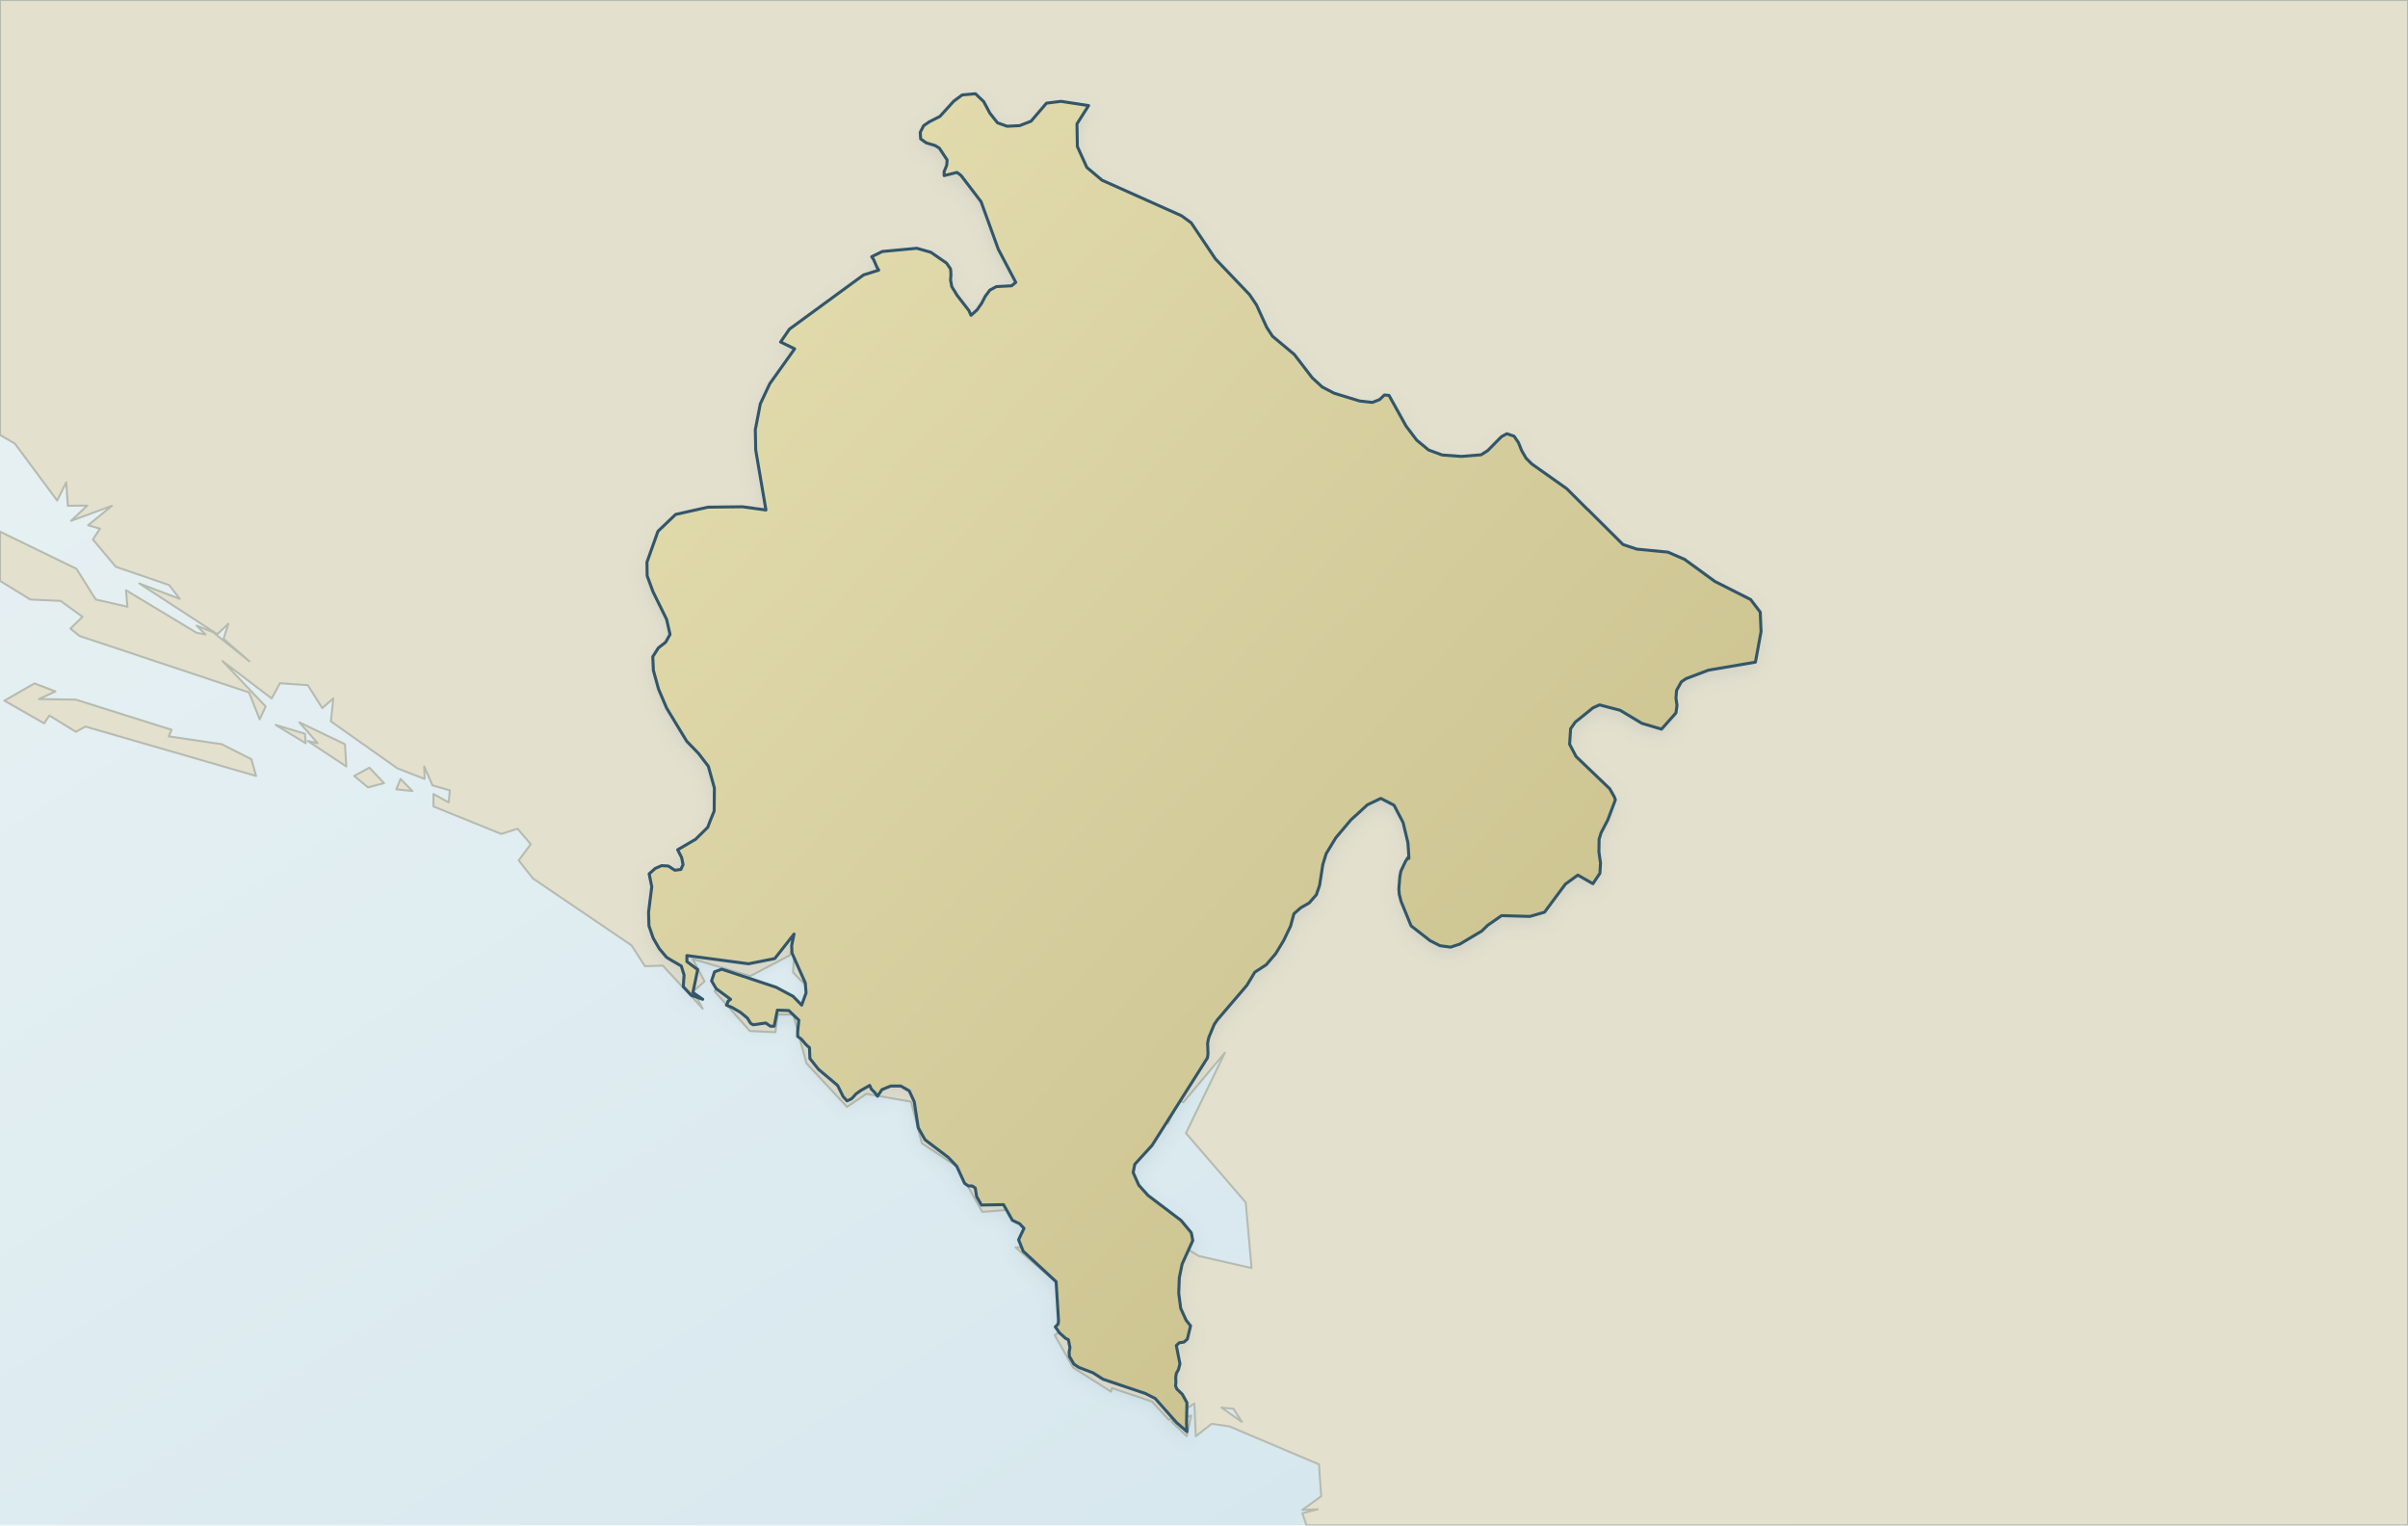
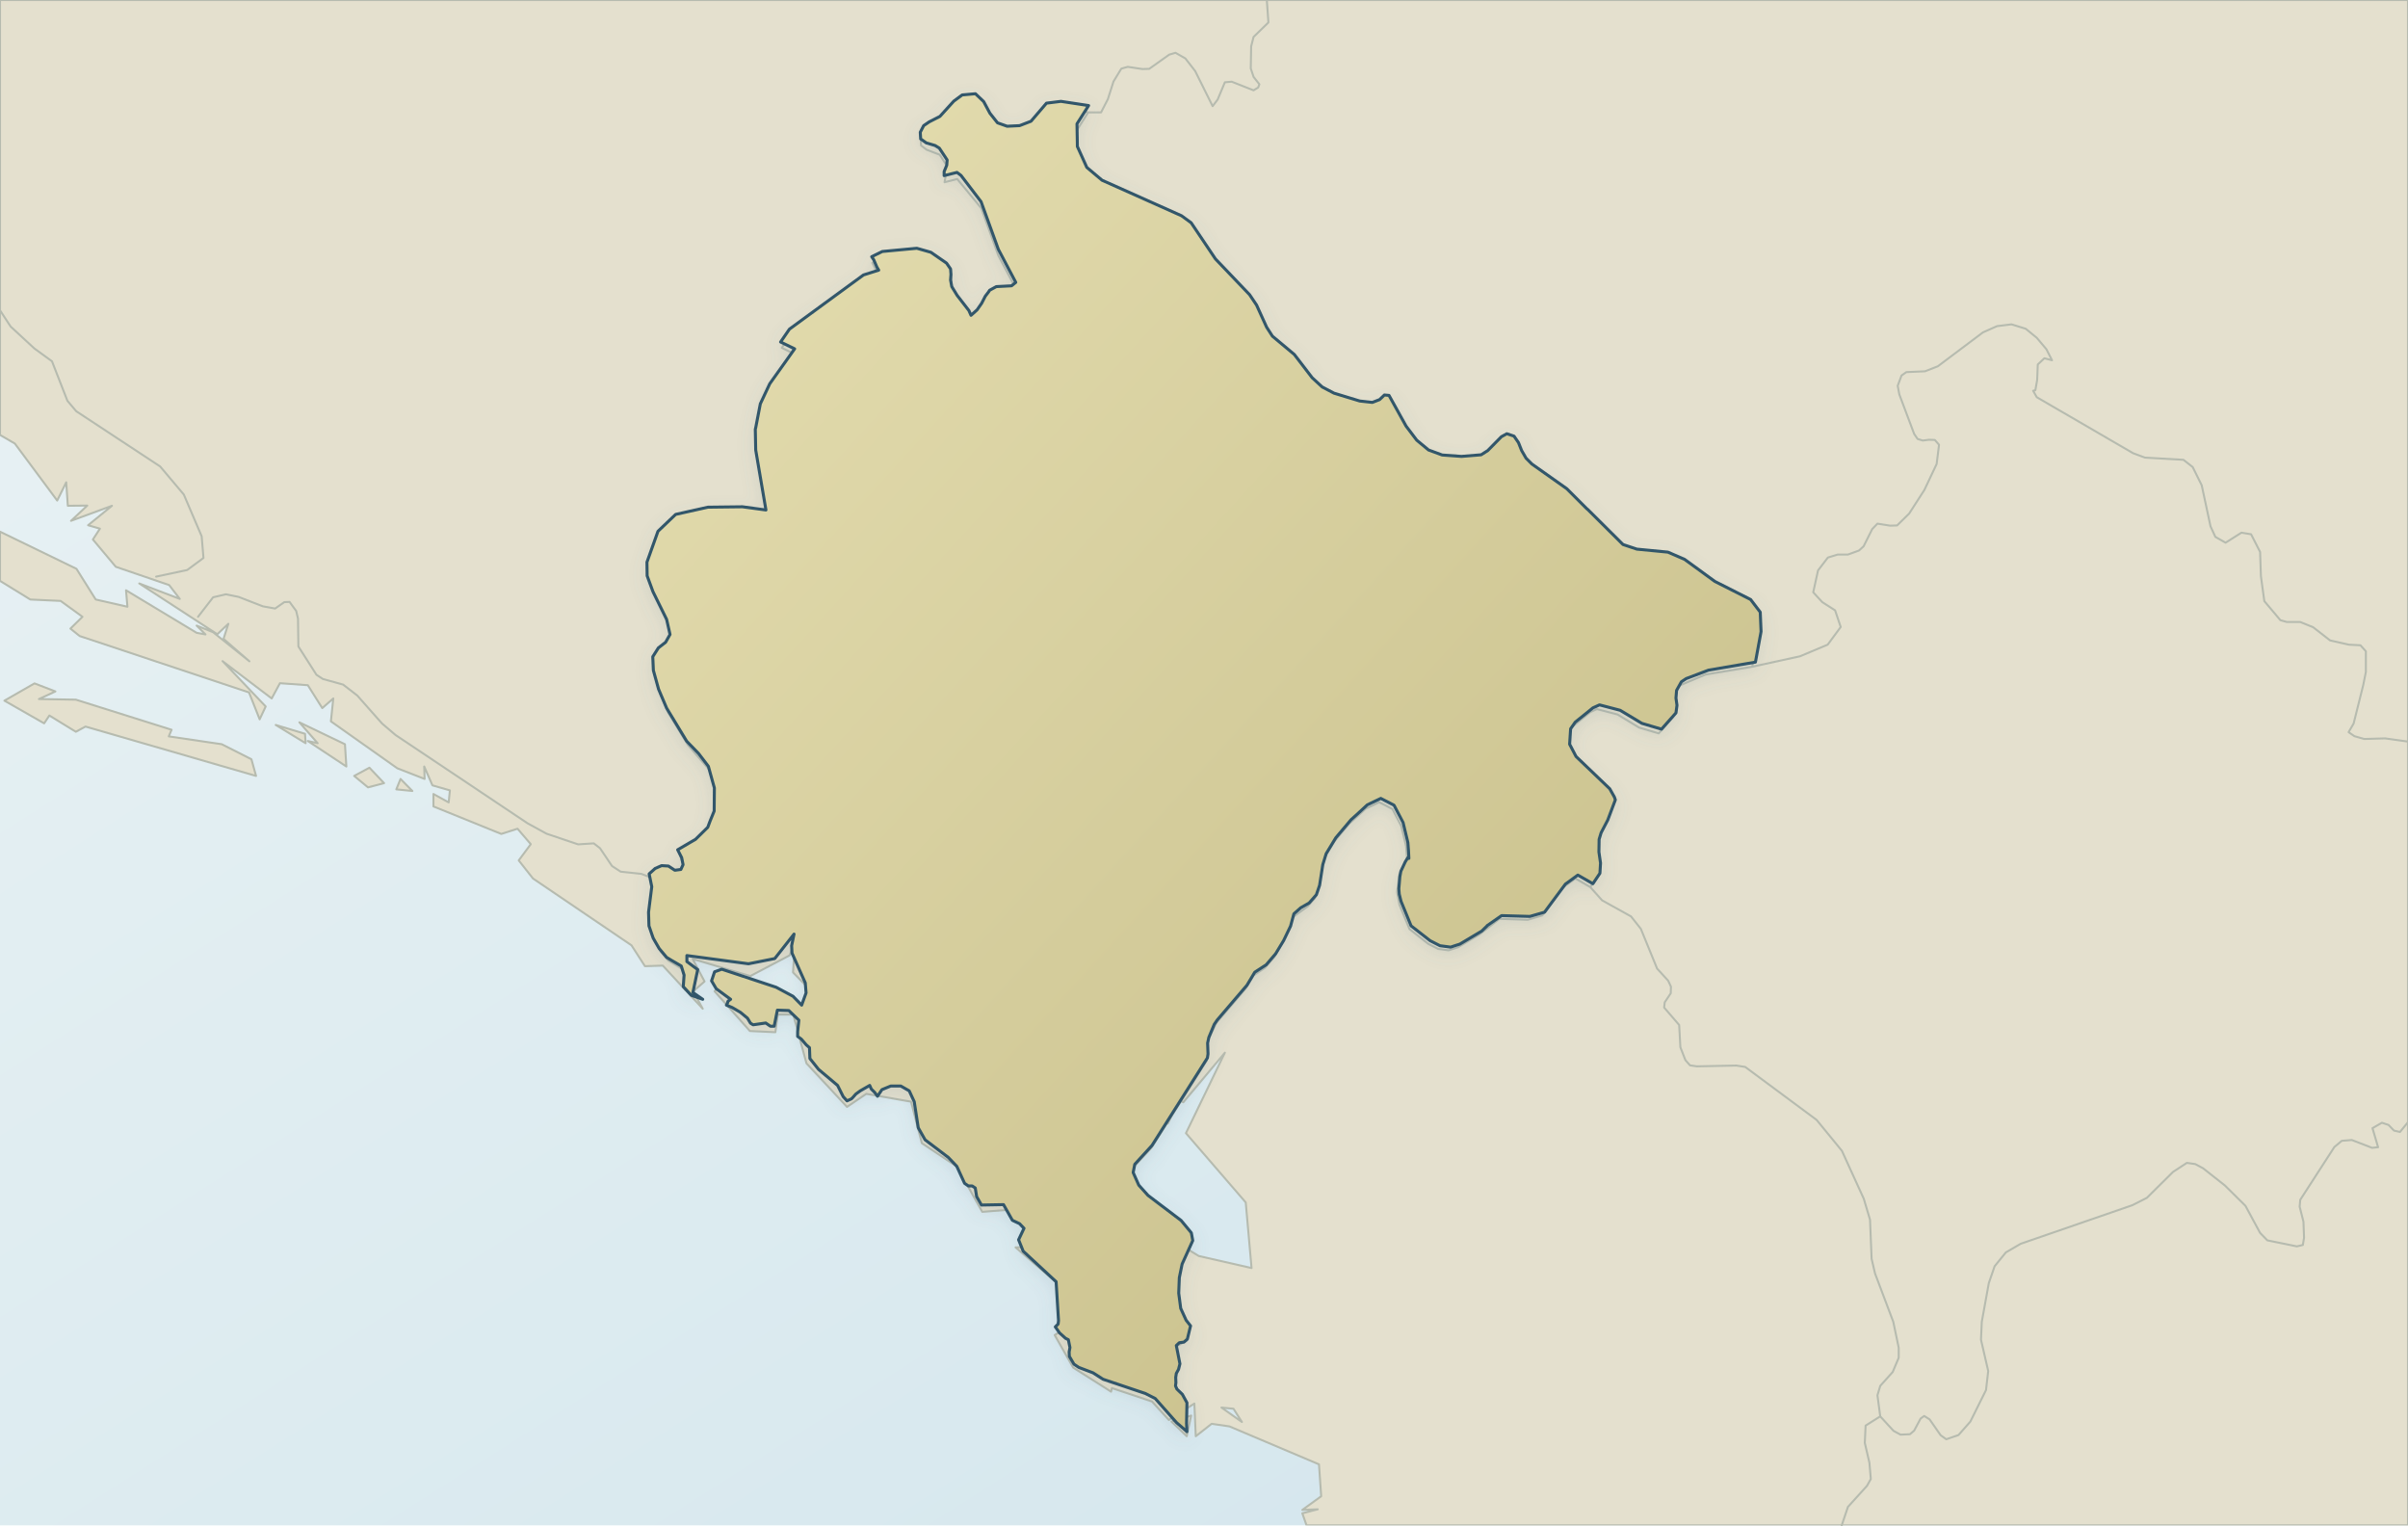
<svg xmlns="http://www.w3.org/2000/svg" viewBox="0 0 1200 760" role="img" aria-label="Map of Montenegro" data-map-style="journey-atlas-map-v3-clean-background" data-map-projection="local-equirectangular-fit-v1">
  <defs>
    <linearGradient id="sea" x1="0" y1="0" x2="1" y2="1">
      <stop offset="0" stop-color="#eaf2f4" />
      <stop offset=".55" stop-color="#dcebf0" />
      <stop offset="1" stop-color="#d0e3eb" />
    </linearGradient>
    <linearGradient id="land" x1=".12" y1=".08" x2=".88" y2=".92">
      <stop offset="0" stop-color="#e2dbad" />
      <stop offset=".52" stop-color="#d4cc9b" />
      <stop offset="1" stop-color="#c8bf8a" />
    </linearGradient>
    <filter id="shadow" x="-10%" y="-10%" width="120%" height="120%">
      <feGaussianBlur in="SourceAlpha" stdDeviation="4" result="b" />
      <feOffset in="b" dy="3" result="o" />
      <feColorMatrix in="o" type="matrix" values="0 0 0 0 .12 0 0 0 0 .22 0 0 0 0 .28 0 0 0 .14 0" />
      <feBlend in="SourceGraphic" mode="normal" />
    </filter>
    <clipPath id="map-context-target-negative" clipPathUnits="userSpaceOnUse">
      <path d="M 0,0 L 1200,0 L 1200,760 L 0,760 Z M 340.5,491.6 L 340.9,485.8 L 339.5,481.3 L 334.5,478.4 L 332.2,477 L 328.5,472.6 L 325.5,467.4 L 323.4,461.3 L 323.2,454.5 L 324.8,441.8 L 323.5,435.4 L 326.5,432.7 L 329.7,431.3 L 333.1,431.5 L 336.3,433.6 L 339.3,433.2 L 340.4,430.8 L 339.7,427.3 L 337.7,423.4 L 343.5,420 L 346.6,418.2 L 352.7,412.2 L 353.9,409 L 355.9,404.1 L 356,392.6 L 353,381.8 L 348.1,375.4 L 342.2,369.3 L 332.2,352.8 L 328.2,343.4 L 325.6,334 L 325.3,327.2 L 328.1,322.8 L 331.7,320 L 333.9,316.1 L 332.2,308.6 L 325.4,294.8 L 322.5,286.9 L 322.4,280.1 L 327.9,264.7 L 336.7,256.3 L 352.8,252.7 L 370,252.5 L 381.7,254.1 L 376.6,224.2 L 376.4,213.9 L 376.6,213.1 L 378.9,201.2 L 383.6,191.2 L 396,173.8 L 389,170.4 L 393.4,164 L 430.3,137 L 437.9,134.6 L 437,133.1 L 435.4,129.4 L 434.4,127.9 L 439.7,125.3 L 456.9,123.7 L 463.9,125.7 L 471.7,131.1 L 473.7,134 L 473.9,136.7 L 473.7,139.5 L 474.3,142.8 L 477,147.2 L 482.9,154.8 L 483,155.1 L 483.9,157.1 L 486.9,154.4 L 489.2,151.1 L 491,147.6 L 492.6,145.5 L 493.2,144.6 L 496.5,142.8 L 504.1,142.4 L 506.2,140.7 L 497.5,124.2 L 488.9,100.5 L 478.9,87.4 L 476.9,85.9 L 470.5,87.5 L 470.5,85.5 L 471.8,82.3 L 472,79.7 L 468.1,73.8 L 466,72.5 L 461.6,71.2 L 458.8,69.2 L 458.6,65.9 L 460.3,62.6 L 463.1,60.7 L 468.4,58 L 475.3,50.4 L 479.5,47.3 L 486.1,46.7 L 490.2,50.6 L 493.3,56.4 L 497.1,61.2 L 501.9,62.9 L 508.1,62.6 L 513.8,60.4 L 521.5,51.4 L 528.7,50.5 L 542.5,52.6 L 536.7,61.7 L 536.9,73 L 541.6,83.4 L 549.2,89.8 L 588.8,107.5 L 593.6,111 L 605.7,129 L 622.7,146.8 L 626.2,152 L 631.2,163 L 634.1,167.5 L 644.4,176.1 L 645,176.6 L 653.9,188.2 L 658.9,192.8 L 664.8,195.9 L 677.6,199.8 L 683.9,200.5 L 687.5,199.1 L 689.9,196.8 L 692.2,197 L 700.7,212.3 L 706,219.3 L 711.9,224.2 L 718.7,226.7 L 728.3,227.4 L 738.1,226.6 L 741.4,224.5 L 748.2,217.6 L 750.9,216.1 L 754.5,217.3 L 756.7,220.5 L 758.3,224.5 L 760.5,228.3 L 763.4,231.2 L 780.8,243.5 L 790.7,253.4 L 791.3,253.9 L 808.8,271.3 L 812.4,272.5 L 815.7,273.6 L 831.2,275.1 L 839.5,278.7 L 854.6,289.7 L 872.4,298.7 L 877.2,305 L 877.6,314.7 L 874.8,329.9 L 851.4,333.9 L 840.3,338.1 L 837.9,339.7 L 835.5,344 L 835.2,347.8 L 835.7,351.4 L 835.2,355.2 L 828,363.3 L 818.2,360.4 L 807.4,353.9 L 797.1,351.2 L 793.8,352.7 L 791.1,354.9 L 785,359.8 L 782.7,363.1 L 782.2,370.8 L 785.4,376.9 L 785.7,377.2 L 802.2,393 L 804.5,397.1 L 805,398.5 L 801.2,408.6 L 797.9,414.9 L 796.9,418.2 L 796.8,424.5 L 797.6,430 L 797.3,435.1 L 793.8,440.3 L 786.3,436 L 780.1,440.5 L 769.7,454.5 L 762.4,456.6 L 748.3,456.2 L 741.1,461.2 L 741.1,461.3 L 738.4,463.9 L 727.5,470.4 L 725.6,471 L 722.9,471.9 L 717.6,471.2 L 712.7,468.7 L 703.2,461.3 L 698.2,449.1 L 697.3,445.5 L 697.1,442.8 L 697.6,436.8 L 698.1,434.1 L 700.3,429.4 L 701.6,427.3 L 702.1,427.7 L 701.9,423.7 L 701.6,419.8 L 699.2,409.8 L 694.7,401.2 L 688.1,397.8 L 681.4,401 L 676.2,405.8 L 673.3,408.4 L 665.7,417.4 L 660.9,425.3 L 659.2,430.8 L 657.6,441.1 L 656,445.8 L 652.4,449.9 L 648.2,452.3 L 644.8,455.3 L 643.2,461.2 L 643.2,461.3 L 639.7,468.6 L 635.7,475.2 L 631,480.7 L 625.3,484.4 L 621.4,490.9 L 606.6,508.2 L 605.1,510.4 L 602.4,516.9 L 601.8,519.7 L 602,525.1 L 601.7,527.1 L 574.1,570.7 L 565.5,580.1 L 564.7,584.2 L 567.5,590.5 L 567.6,590.6 L 572.1,595.6 L 588.6,608.1 L 593,613.4 L 593.7,614.3 L 594.4,618.1 L 589.1,629.8 L 587.7,636.6 L 587.4,644.3 L 588.4,651.9 L 591.1,657.8 L 593.3,660.6 L 591.7,667.2 L 590,668.7 L 587.7,669 L 586.2,670.4 L 588,679.5 L 587.3,682.3 L 586.2,684.3 L 585.9,686.3 L 586,688.9 L 585.8,690.5 L 586.5,692.1 L 589.2,694.7 L 591.5,698.9 L 591.3,709.2 L 591.5,713.3 L 586.3,708.8 L 575.7,696.8 L 570.8,694.3 L 549.7,687.2 L 544.7,684 L 537.6,681.3 L 535.2,679.7 L 532.9,675.8 L 532.8,673.6 L 533.2,671.4 L 532.4,667.5 L 531,666.8 L 528,664.1 L 525.9,661.1 L 527.3,659.7 L 527.5,658 L 526.3,638.6 L 509.9,623.4 L 507.6,617.7 L 510.3,612 L 508.1,609.7 L 504.5,608 L 500.1,600.2 L 489.1,600.4 L 486.7,596.2 L 486,591.9 L 484.5,590.9 L 482.6,590.9 L 480.7,589.6 L 476.8,581.1 L 472.6,576.7 L 461,567.9 L 457.6,561.9 L 455.6,548.9 L 453.1,543.5 L 448.9,541.1 L 443.9,541.1 L 439.5,542.9 L 437.3,546.2 L 435.9,544.3 L 434.2,542.6 L 433.4,540.8 L 428.7,543.5 L 426.5,545.1 L 425,546.8 L 424.3,547.5 L 422.1,548.5 L 420.2,546.4 L 417.4,540.8 L 407.9,532.8 L 403.6,527.4 L 403.4,522 L 401.8,520.6 L 399.3,517.7 L 397.5,516.4 L 397.5,514 L 398.1,508.3 L 393.1,503.5 L 387.4,503.3 L 385.8,511.3 L 383.9,511.3 L 381.6,509.7 L 375.3,510.6 L 374,509.8 L 372.5,507.3 L 369,504.4 L 364.9,502 L 362,500.8 L 362.7,499.4 L 362.7,499 L 363,498.7 L 364.1,497.9 L 356.9,492.6 L 354.6,488.7 L 356.1,484.2 L 359.7,482.9 L 383.5,490.8 L 386.8,491.9 L 395.2,496.4 L 399.5,500.8 L 401.7,494.7 L 401.3,489.7 L 394.7,474.9 L 394.5,471.2 L 395.7,465.4 L 386.1,477.6 L 373,480.2 L 342.3,476.1 L 342.3,479.1 L 347.7,483.1 L 345.3,494.5 L 350.2,497.9 L 344.5,495.9 L 340.5,491.6 Z" fill-rule="evenodd" clip-rule="evenodd" />
    </clipPath>
  </defs>
  <rect width="1200" height="760" fill="url(#sea)" />
  <g id="geographic-context" clip-path="url(#map-context-target-negative)">
    <path d="M 591.4,715.6 L 583.8,708.3 L 593.6,705.3 L 591.4,715.6 Z M 197.5,393.3 L 199.6,388.1 L 205.5,394.1 L 197.5,393.3 Z M 176.5,386.6 L 184.1,382.5 L 191.4,390.2 L 183.4,392.3 L 176.5,386.6 Z M 657.3,729.6 L 612.7,710.7 L 603.8,709.4 L 595.9,715.6 L 595.2,699.3 L 582.5,707.5 L 574.1,698.3 L 554.1,691.6 L 553.7,693.4 L 534.8,681.4 L 525.6,665.2 L 529.6,662.6 L 527.0,639.5 L 506.1,621.5 L 511.5,621.4 L 511.7,614.0 L 502.2,602.8 L 489.5,603.8 L 476.8,581.2 L 459.4,569.6 L 454.0,548.9 L 431.7,545.0 L 422.1,551.5 L 401.9,529.8 L 395.3,505.5 L 387.6,505.5 L 386.4,514.3 L 373.7,513.7 L 356.1,493.9 L 363.2,486.6 L 402.0,502.3 L 403.5,493.0 L 395.2,484.5 L 396.1,470.1 L 409.7,473.2 L 419.2,490.8 L 417.8,464.1 L 399.8,466.7 L 395.8,454.6 L 385.8,463.9 L 396.6,468.2 L 393.5,476.0 L 373.9,486.3 L 345.2,477.8 L 351.1,489.0 L 345.5,493.9 L 350.2,502.6 L 330.3,481.1 L 321.4,481.4 L 314.7,471.0 L 265.6,437.7 L 258.5,428.7 L 264.5,420.6 L 257.9,412.9 L 249.8,415.5 L 216.0,401.8 L 216.0,395.6 L 223.6,399.8 L 224.2,393.8 L 215.5,391.3 L 211.4,381.9 L 211.6,388.1 L 198.0,382.8 L 164.9,359.4 L 166.1,348.0 L 160.6,352.8 L 153.4,341.4 L 139.5,340.4 L 135.4,348.0 L 110.9,329.4 L 132.4,352.0 L 129.4,358.4 L 124.1,345.0 L 39.7,316.9 L 35.1,313.2 L 41.1,307.3 L 30.2,299.4 L 15.1,298.7 L -0.0,289.4 L -0.0,264.9 L 38.1,283.4 L 47.7,298.7 L 63.5,302.3 L 62.8,294.1 L 98.0,315.3 L 102.4,316.1 L 98.0,311.7 L 106.2,315.0 L 124.3,329.5 L 111.4,318.3 L 113.8,310.8 L 108.3,316.0 L 69.4,290.7 L 89.6,298.4 L 84.3,291.5 L 57.7,282.4 L 46.3,268.8 L 49.8,263.4 L 43.9,261.7 L 55.8,252.0 L 35.4,259.5 L 43.5,251.9 L 33.8,252.0 L 33.0,240.3 L 28.5,249.4 L 7.4,221.0 L -0.0,216.7 L -0.0,0.0 L 1200.0,0.0 L 1200.0,760.0 L 651.1,760.0 L 649.0,754.0 L 656.7,752.0 L 649.0,752.3 L 658.4,745.5 L 657.3,729.6 Z M 614.7,701.9 L 608.7,701.3 L 618.9,708.5 L 614.7,701.9 Z M 511.7,534.5 L 510.3,534.5 L 508.4,538.7 L 517.5,549.3 L 517.1,565.2 L 541.0,569.9 L 545.4,588.4 L 557.4,601.5 L 597.4,625.8 L 623.7,631.8 L 620.8,599.1 L 591.0,564.6 L 610.4,524.5 L 589.7,549.2 L 579.0,544.5 L 579.0,553.4 L 585.6,552.3 L 582.0,559.8 L 548.7,551.1 L 538.7,555.5 L 534.8,549.3 L 522.1,548.9 L 511.7,534.5 Z M 453.1,358.1 L 445.1,358.8 L 442.5,353.8 L 438.2,361.3 L 453.1,358.1 Z M 453.6,336.8 L 448.3,341.5 L 455.1,346.8 L 458.7,339.0 L 453.6,336.8 Z M 158.3,370.3 L 149.2,359.9 L 171.9,370.8 L 172.6,381.9 L 153.4,369.2 L 158.3,370.3 Z M 137.4,361.2 L 152.0,365.6 L 152.3,370.3 L 137.4,361.2 Z M 37.8,348.6 L 85.5,363.6 L 84.1,366.9 L 110.5,370.8 L 125.3,378.3 L 127.6,386.6 L 42.6,362.0 L 37.8,364.6 L 24.6,356.5 L 22.0,360.4 L 2.2,349.1 L 17.2,340.5 L 27.6,344.5 L 19.4,348.3 L 37.8,348.6 Z" fill="#e4e0ce" fill-rule="evenodd" stroke="#b6bbaf" stroke-width="1" stroke-linejoin="round" />
  </g>
-   <path d="M 340.5,491.6 L 340.9,485.8 L 339.5,481.3 L 334.5,478.4 L 332.2,477.0 L 328.5,472.6 L 325.5,467.4 L 323.4,461.3 L 323.2,454.5 L 324.8,441.8 L 323.5,435.4 L 326.5,432.7 L 329.7,431.3 L 333.1,431.5 L 336.3,433.6 L 339.3,433.2 L 340.4,430.8 L 339.7,427.3 L 337.7,423.4 L 343.5,420.0 L 346.6,418.2 L 352.7,412.2 L 353.9,409.0 L 355.9,404.1 L 356.0,392.6 L 353.0,381.8 L 348.1,375.4 L 342.2,369.3 L 332.2,352.8 L 328.2,343.4 L 325.6,334.0 L 325.3,327.2 L 328.1,322.8 L 331.7,320.0 L 333.9,316.1 L 332.2,308.6 L 325.4,294.8 L 322.5,286.9 L 322.4,280.1 L 327.9,264.7 L 336.7,256.3 L 352.8,252.7 L 370.0,252.5 L 381.7,254.1 L 376.6,224.2 L 376.4,213.9 L 376.6,213.1 L 378.9,201.2 L 383.6,191.2 L 396.0,173.8 L 389.0,170.4 L 393.4,164.0 L 430.3,137.0 L 437.9,134.6 L 437.0,133.1 L 435.4,129.4 L 434.4,127.9 L 439.7,125.3 L 456.9,123.7 L 463.9,125.7 L 471.7,131.1 L 473.7,134.0 L 473.9,136.7 L 473.7,139.5 L 474.3,142.8 L 477.0,147.2 L 482.9,154.8 L 483.0,155.1 L 483.9,157.1 L 486.9,154.4 L 489.2,151.1 L 491.0,147.6 L 492.6,145.5 L 493.2,144.6 L 496.5,142.8 L 504.1,142.4 L 506.2,140.7 L 497.5,124.2 L 488.9,100.5 L 478.9,87.4 L 476.9,85.9 L 470.5,87.5 L 470.5,85.5 L 471.8,82.3 L 472.0,79.7 L 468.1,73.8 L 466.0,72.5 L 461.6,71.2 L 458.8,69.2 L 458.6,65.9 L 460.3,62.6 L 463.1,60.7 L 468.4,58.0 L 475.3,50.4 L 479.5,47.3 L 486.1,46.7 L 490.2,50.6 L 493.3,56.4 L 497.1,61.2 L 501.9,62.9 L 508.1,62.6 L 513.8,60.4 L 521.5,51.4 L 528.7,50.5 L 542.5,52.6 L 536.7,61.7 L 536.9,73.0 L 541.6,83.4 L 549.2,89.8 L 588.8,107.5 L 593.6,111.0 L 605.7,129.0 L 622.7,146.8 L 626.2,152.0 L 631.2,163.0 L 634.1,167.5 L 644.4,176.1 L 645.0,176.6 L 653.9,188.2 L 658.9,192.8 L 664.8,195.9 L 677.6,199.8 L 683.9,200.5 L 687.5,199.1 L 689.9,196.8 L 692.2,197.0 L 700.7,212.3 L 706.0,219.3 L 711.9,224.2 L 718.7,226.7 L 728.3,227.4 L 738.1,226.6 L 741.4,224.5 L 748.2,217.6 L 750.9,216.1 L 754.5,217.3 L 756.7,220.5 L 758.3,224.5 L 760.5,228.3 L 763.4,231.2 L 780.8,243.5 L 790.7,253.4 L 791.3,253.9 L 808.8,271.3 L 812.4,272.5 L 815.7,273.6 L 831.2,275.1 L 839.5,278.7 L 854.6,289.7 L 872.4,298.7 L 877.2,305.0 L 877.6,314.7 L 874.8,329.9 L 851.4,333.9 L 840.3,338.1 L 837.9,339.7 L 835.5,344.0 L 835.2,347.8 L 835.7,351.4 L 835.2,355.2 L 828.0,363.3 L 818.2,360.4 L 807.4,353.9 L 797.1,351.2 L 793.8,352.7 L 791.1,354.9 L 785.0,359.8 L 782.7,363.1 L 782.2,370.8 L 785.4,376.9 L 785.7,377.2 L 802.2,393.0 L 804.5,397.1 L 805.0,398.5 L 801.2,408.6 L 797.9,414.9 L 796.9,418.2 L 796.8,424.5 L 797.6,430.0 L 797.3,435.1 L 793.8,440.3 L 786.3,436.0 L 780.1,440.5 L 769.7,454.5 L 762.4,456.6 L 748.3,456.2 L 741.1,461.2 L 741.1,461.3 L 738.4,463.9 L 727.5,470.4 L 725.6,471.0 L 722.9,471.9 L 717.6,471.2 L 712.7,468.7 L 703.2,461.3 L 698.2,449.1 L 697.3,445.5 L 697.1,442.8 L 697.6,436.8 L 698.1,434.1 L 700.3,429.4 L 701.6,427.3 L 702.1,427.7 L 701.9,423.7 L 701.6,419.8 L 699.2,409.8 L 694.7,401.2 L 688.1,397.8 L 681.4,401.0 L 676.2,405.8 L 673.3,408.4 L 665.7,417.4 L 660.9,425.3 L 659.2,430.8 L 657.6,441.1 L 656.0,445.8 L 652.4,449.9 L 648.2,452.3 L 644.8,455.3 L 643.2,461.2 L 643.2,461.3 L 639.7,468.6 L 635.7,475.2 L 631.0,480.7 L 625.3,484.4 L 621.4,490.9 L 606.6,508.2 L 605.1,510.4 L 602.4,516.9 L 601.8,519.7 L 602.0,525.1 L 601.7,527.1 L 574.1,570.7 L 565.5,580.1 L 564.7,584.2 L 567.5,590.5 L 567.6,590.6 L 572.1,595.6 L 588.6,608.1 L 593.0,613.4 L 593.7,614.3 L 594.4,618.1 L 589.1,629.8 L 587.7,636.6 L 587.4,644.3 L 588.4,651.9 L 591.1,657.8 L 593.3,660.6 L 591.7,667.2 L 590.0,668.7 L 587.7,669.0 L 586.2,670.4 L 588.0,679.5 L 587.3,682.3 L 586.2,684.3 L 585.9,686.3 L 586.0,688.9 L 585.8,690.5 L 586.5,692.1 L 589.2,694.7 L 591.5,698.9 L 591.3,709.2 L 591.5,713.3 L 586.3,708.8 L 575.7,696.8 L 570.8,694.3 L 549.7,687.2 L 544.7,684.0 L 537.6,681.3 L 535.2,679.7 L 532.9,675.8 L 532.8,673.6 L 533.2,671.4 L 532.4,667.5 L 531.0,666.8 L 528.0,664.1 L 525.9,661.1 L 527.3,659.7 L 527.5,658.0 L 526.3,638.6 L 509.9,623.4 L 507.6,617.7 L 510.3,612.0 L 508.1,609.7 L 504.5,608.0 L 500.1,600.2 L 489.1,600.4 L 486.7,596.2 L 486.0,591.9 L 484.5,590.9 L 482.6,590.9 L 480.7,589.6 L 476.8,581.1 L 472.6,576.7 L 461.0,567.9 L 457.6,561.9 L 455.6,548.9 L 453.1,543.5 L 448.9,541.1 L 443.9,541.1 L 439.5,542.9 L 437.3,546.2 L 435.9,544.3 L 434.2,542.6 L 433.4,540.8 L 428.7,543.5 L 426.5,545.1 L 425.0,546.8 L 424.3,547.5 L 422.1,548.5 L 420.2,546.4 L 417.4,540.8 L 407.9,532.8 L 403.6,527.4 L 403.4,522.0 L 401.8,520.6 L 399.3,517.7 L 397.5,516.4 L 397.5,514.0 L 398.1,508.3 L 393.1,503.5 L 387.4,503.3 L 385.8,511.3 L 383.9,511.3 L 381.6,509.7 L 375.3,510.6 L 374.0,509.8 L 372.5,507.3 L 369.0,504.4 L 364.9,502.0 L 362.0,500.8 L 362.7,499.4 L 362.7,499.0 L 363.0,498.7 L 364.1,497.9 L 356.9,492.6 L 354.6,488.7 L 356.1,484.2 L 359.7,482.9 L 383.5,490.8 L 386.8,491.9 L 395.2,496.4 L 399.5,500.8 L 401.7,494.7 L 401.3,489.7 L 394.7,474.9 L 394.5,471.2 L 395.7,465.4 L 386.1,477.6 L 373.0,480.2 L 342.3,476.1 L 342.3,479.1 L 347.7,483.1 L 345.3,494.5 L 350.2,497.9 L 344.5,495.9 L 340.5,491.6 Z" fill="url(#land)" fill-rule="evenodd" stroke="#31576a" stroke-width="1.5" stroke-linejoin="round" stroke-linecap="round" filter="url(#shadow)" />
+ \n<g id="context-national-borders" fill="none" stroke="#b6bbaf" stroke-width="1" stroke-linejoin="round" stroke-linecap="round" aria-hidden="true">
+     <path d="M917.8,760 920.9,750.8 930.4,740.3 932.3,736.9 931.6,728.8 929.3,718.9 929.7,710.3 937,705.7 M817.7,462.8 812.8,456.6 798.4,448.6 792.5,442 M845.6,531.3 842.2,530.8 839.9,528.2 837.4,521.8 836.8,510.7 829.3,502 829.6,499.4 832.6,494.9 832.7,491.6 831.3,488.6 825.8,482.6 817.7,462.8 M817.7,462.8 817.7,462.8 M937,705.7 935.6,695.2 937,690.5 943.2,683.6 946.2,676.5 946.2,671.5 943.5,658.6 934.4,634.5 932.7,627.2 931.9,607.7 928.8,597.3 917.9,573.4 905.3,558 869.7,531.6 865.3,530.9 M865.3,530.9 845.6,531.3 M1200,559.1 1196,564 M1196,564 1193,563.3 1190.3,560.5 1187,559.4 M1187,559.4 1182.3,562.1 1185.1,571.6 1182.1,571.9 M1182.1,571.9 1172,568 M1172,568 1167,568.4 1163.3,571.5 1146.3,597.8 1146,601.2 1147.9,608.7 1148.2,616.7 1147.6,620.3 1144.6,621 M1144.6,621 1129.9,618 1126.3,614.3 1119,600.8 1108.8,590.7 1097.9,582.1 1094,580 1089.8,579.4 M1089.8,579.4 1082.9,583.9 1069.9,596.8 1062.6,600.5 1007,619.7 999.6,624 994,630.9 991.1,639.3 987.6,658.6 987.2,667.5 990.8,683.1 989.7,692.6 981.9,708.3 976,715 969.9,717.1 M969.9,717.1 967.1,715.1 961.6,707.2 958.9,705.5 M958.9,705.5 957.1,706.8 953.9,712.8 951.8,714.6 947.1,714.8 M947.1,714.8 943.6,712.9 937,705.7 M324.3,437.2 325.6,443.5 324,456.1 324.2,462.9 326.3,469 329.3,474.1 333,478.6 340.2,482.9 341.7,487.3 341.3,493.1 M137.1,303.2 131,302.1 118.9,297.4 112.6,296.1 M112.6,296.1 106.2,297.6 98.7,307.3 M288.1,420.7 272.4,415.4 262.9,410.2 197.1,366.2 190.4,360.5 178,346.5 171,341.1 160.9,338.3 157.7,336.2 148.7,322.1 148.5,308.2 147.6,304.4 144.3,299.9 M144.3,299.9 141.7,300 137.1,303.2 M324.3,437.2 319.6,435.4 309.3,434.3 305,431.5 299,422.6 295.9,420.2 M295.9,420.2 288.1,420.7 M1002.4,161.6 1009.5,163.8 1015,168.3 1019.8,174 1022.6,179.5 M958.2,219.5 955.6,218.7 953.9,216.2 946.5,196.5 945.7,192.2 947.6,187.1 950,185.4 959.3,185 965.7,182.5 988.2,165.6 995.2,162.5 1002.4,161.6 M1022.6,179.5 1018.8,178.5 M1018.8,178.5 1015.5,181.6 1015.2,189.3 1014.3,194.4 1013.2,194.7 1015,197.9 1063,225.8 1068.9,228 1088.1,229.1 1092.7,232.7 1097.2,241.8 1101.6,262.3 1104,267.5 1109.1,270.4 M941.9,261.9 945.4,261.8 951.4,255.9 959,244.1 965.1,231.2 966.3,221.6 964.2,219.2 961.3,219.1 M961.3,219.1 958.2,219.5 M935.6,260.9 941.9,261.9 M873.2,332.2 897,327 910.8,321.2 917.3,312.4 914.5,304.1 908.1,300 903.6,295.1 906,284.2 910.9,277.8 915.8,276.3 920.9,276.3 926.4,274.3 928.7,272.2 933,263.6 935.6,260.9 M1117,265.4 1121.8,266.2 1126.3,275 1126.7,287.1 1128.4,299.5 1136.4,309 1139.6,309.9 M1109.1,270.4 1117,265.4 M1146.3,309.9 1152.7,312.5 1161.2,319.1 1170.5,321.2 1176.3,321.5 1179,324.5 1179,334.8 1177.7,341.3 1172.9,360.5 1170.4,364.8 1173.3,366.8 1178.2,368.2 M1139.6,309.9 1146.3,309.9 M1188.6,367.9 1200,369.5 M1178.2,368.2 1188.6,367.9 M873.2,332.2 849.9,336.1 836.4,341.8 834,346.1 833.8,357.3 826.6,365.4 M826.6,365.4 816.8,362.5 806.1,356 795.8,353.3 M795.8,353.3 792.5,354.8 783.8,361.9 781.4,365.1 780.9,372.9 784.2,378.9 800.9,395 803.7,400.4 795.6,420 796,436.9 792.5,442 M542.3,56 536.5,65.1 536.7,76.3 541.4,86.7 549,93.1 588.4,110.7 593.2,114.2 605.2,132.1 622.2,149.8 633.6,170.4 644.3,179.4 653.2,191.1 658.2,195.6 664.1,198.7 676.9,202.5 683.1,203.2 M689.1,199.5 691.4,199.8 699.8,215.1 705.1,222 711,226.8 717.8,229.4 727.3,230 M683.1,203.2 686.7,201.9 689.1,199.5 M749.8,218.8 753.4,220 759.4,231 762.2,233.8 779.5,246.1 807.5,273.7 814.4,276 829.8,277.6 838,281.2 853.1,292 870.8,301 875.5,307.3 876,317 873.2,332.2 M727.3,230 737.1,229.2 749.8,218.8 M486.2,50.1 490.2,54.1 497.1,64.5 502,66.2 M470.7,90.8 472.1,83 468.3,77.1 461.8,74.6 459,72.5 458.8,69.2 460.5,66 468.6,61.4 475.4,53.9 479.7,50.8 486.2,50.1 M528.6,53.9 542.3,56 M502,66.2 508.1,66 513.8,63.8 521.5,54.8 528.6,53.9 M484,160 487,157.4 493.2,147.7 496.6,145.9 504.1,145.4 506.2,143.7 497.5,127.3 489,103.7 477,89.2 M477,89.2 470.7,90.8 M457.1,126.8 464.1,128.8 471.8,134.2 473.9,137 474.5,145.8 484,160 M382.3,256.7 377.1,226.8 377,216.6 379.4,204 384.1,194.1 396.5,176.7 389.6,173.3 393.9,166.9 430.7,140.1 438.2,137.7 434.7,131 440,128.4 457.1,126.8 M370.6,255 382.3,256.7 M337.1,435.4 340,435 341.1,432.6 338.5,425.2 347.3,420 353.4,414 356.6,406 356.7,394.5 353.7,383.8 342.9,371.3 332.9,355 329,345.6 326.4,336.2 326.1,329.4 328.9,325 332.5,322.2 334.6,318.4 333,310.9 323.3,289.3 323.2,282.5 328.7,267.2 337.4,258.9 353.5,255.2 370.6,255 M330.5,433 333.8,433.3 337.1,435.4 M324.3,437.2 327.2,434.4 330.5,433 M0,154.6 5.3,162.7 17.1,173.6 25.9,180 33.6,199.7 38,204.9 79.8,232.4 91.6,246.4 100.5,267.2 101.4,278 93.3,284 77.8,287.3 M624.7,45 627,43.6 627.6,42 624.7,38.3 623.3,34.1 623.5,23.1 624.7,18.4 632.1,11.2 631.3,0 M585.8,26.3 590.7,29.1 595.6,35.4 604.3,52.9 M569.3,34.4 572.7,34.3 582.7,27.2 585.8,26.3 M562,33.3 569.3,34.4 M542.3,56 548.7,56 552.1,49.4 554.9,40.6 558.8,34.2 562,33.3 M613.8,40.7 624.7,45 M604.3,52.9 606.8,49.6 610.4,41 613.8,40.7 M701.3,429.4 700.7,421.6 698.3,411.6 693.9,403.1 687.3,399.7 M687.3,399.7 680.6,402.9 672.5,410.3 665,419.2 660.2,427.1 655.3,447.5 651.7,451.6 644.2,457 642.6,462.9 635.1,476.8 630.4,482.2 624.7,486 620.9,492.4 606.2,509.6 602,518.3 601.3,528.5 573.8,571.9 565.2,581.2 564.4,585.3 567.2,591.6 571.8,596.7 588.3,609.1 593.3,615.3 594,619 588.7,630.7 587.3,637.4 587,645.2 588,652.7 592.9,661.3 591.4,667.9 585.8,671.1 587.6,680.1 585.5,686.9 585.5,691.2 591.1,699.5 591.2,713.9 M700.7,429 701.3,429.4 M721.9,473.5 716.7,472.8 711.8,470.3 702.4,462.9 697.4,450.8 696.2,444.5 697.3,435.8 700.7,429 M792.5,442 785.1,437.7 M785.1,437.7 778.9,442.2 768.6,456.1 761.3,458.3 M761.3,458.3 747.2,457.8 M747.2,457.8 737.4,465.5 726.5,472 721.9,473.5" />
+   </g>\n<path d="M 340.5,491.6 L 340.9,485.8 L 339.5,481.3 L 334.5,478.4 L 332.2,477.0 L 328.5,472.6 L 325.5,467.4 L 323.4,461.3 L 323.2,454.5 L 324.8,441.8 L 323.5,435.4 L 326.5,432.7 L 329.7,431.3 L 333.1,431.5 L 336.3,433.6 L 339.3,433.2 L 340.4,430.8 L 339.7,427.3 L 337.7,423.4 L 343.5,420.0 L 346.6,418.2 L 352.7,412.2 L 353.9,409.0 L 355.9,404.1 L 356.0,392.6 L 353.0,381.8 L 348.1,375.4 L 342.2,369.3 L 332.2,352.8 L 328.2,343.4 L 325.6,334.0 L 325.3,327.2 L 328.1,322.8 L 331.7,320.0 L 333.9,316.1 L 332.2,308.6 L 325.4,294.8 L 322.5,286.9 L 322.4,280.1 L 327.9,264.7 L 336.7,256.3 L 352.8,252.7 L 370.0,252.5 L 381.7,254.1 L 376.6,224.2 L 376.4,213.9 L 376.6,213.1 L 378.9,201.2 L 383.6,191.2 L 396.0,173.8 L 389.0,170.4 L 393.4,164.0 L 430.3,137.0 L 437.9,134.6 L 437.0,133.1 L 435.4,129.4 L 434.4,127.9 L 439.7,125.3 L 456.9,123.7 L 463.9,125.7 L 471.7,131.1 L 473.7,134.0 L 473.9,136.7 L 473.7,139.5 L 474.3,142.8 L 477.0,147.2 L 482.9,154.8 L 483.0,155.1 L 483.9,157.1 L 486.9,154.4 L 489.2,151.1 L 491.0,147.6 L 492.6,145.5 L 493.2,144.6 L 496.5,142.8 L 504.1,142.4 L 506.2,140.7 L 497.5,124.2 L 488.9,100.5 L 478.9,87.4 L 476.9,85.9 L 470.5,87.5 L 470.5,85.5 L 471.8,82.3 L 472.0,79.7 L 468.1,73.8 L 466.0,72.5 L 461.6,71.2 L 458.8,69.2 L 458.6,65.9 L 460.3,62.6 L 463.1,60.7 L 468.4,58.0 L 475.3,50.4 L 479.5,47.3 L 486.1,46.7 L 490.2,50.6 L 493.3,56.4 L 497.1,61.2 L 501.9,62.9 L 508.1,62.6 L 513.8,60.4 L 521.5,51.4 L 528.7,50.5 L 542.5,52.6 L 536.7,61.7 L 536.9,73.0 L 541.6,83.4 L 549.2,89.8 L 588.8,107.5 L 593.6,111.0 L 605.7,129.0 L 622.7,146.8 L 626.2,152.0 L 631.2,163.0 L 634.1,167.5 L 644.4,176.1 L 645.0,176.6 L 653.9,188.2 L 658.9,192.8 L 664.8,195.9 L 677.6,199.8 L 683.9,200.5 L 687.5,199.1 L 689.9,196.8 L 692.2,197.0 L 700.7,212.3 L 706.0,219.3 L 711.9,224.2 L 718.7,226.7 L 728.3,227.4 L 738.1,226.6 L 741.4,224.5 L 748.2,217.6 L 750.9,216.1 L 754.5,217.3 L 756.7,220.5 L 758.3,224.5 L 760.5,228.3 L 763.4,231.2 L 780.8,243.5 L 790.7,253.4 L 791.3,253.9 L 808.8,271.3 L 812.4,272.5 L 815.7,273.6 L 831.2,275.1 L 839.5,278.7 L 854.6,289.7 L 872.4,298.7 L 877.2,305.0 L 877.6,314.7 L 874.8,329.9 L 851.4,333.9 L 840.3,338.1 L 837.9,339.7 L 835.5,344.0 L 835.2,347.8 L 835.7,351.4 L 835.2,355.2 L 828.0,363.3 L 818.2,360.4 L 807.4,353.9 L 797.1,351.2 L 793.8,352.7 L 791.1,354.9 L 785.0,359.8 L 782.7,363.1 L 782.2,370.8 L 785.4,376.9 L 785.7,377.2 L 802.2,393.0 L 804.5,397.1 L 805.0,398.5 L 801.2,408.6 L 797.9,414.9 L 796.9,418.2 L 796.8,424.5 L 797.6,430.0 L 797.3,435.1 L 793.8,440.3 L 786.3,436.0 L 780.1,440.5 L 769.7,454.5 L 762.4,456.6 L 748.3,456.2 L 741.1,461.2 L 741.1,461.3 L 738.4,463.9 L 727.5,470.4 L 725.6,471.0 L 722.9,471.9 L 717.6,471.2 L 712.7,468.7 L 703.2,461.3 L 698.2,449.1 L 697.3,445.5 L 697.1,442.8 L 697.6,436.8 L 698.1,434.1 L 700.3,429.4 L 701.6,427.3 L 702.1,427.7 L 701.9,423.7 L 701.6,419.8 L 699.2,409.8 L 694.7,401.2 L 688.1,397.8 L 681.4,401.0 L 676.2,405.8 L 673.3,408.4 L 665.7,417.4 L 660.9,425.3 L 659.2,430.8 L 657.6,441.1 L 656.0,445.8 L 652.4,449.9 L 648.2,452.3 L 644.8,455.3 L 643.2,461.2 L 643.2,461.3 L 639.7,468.6 L 635.7,475.2 L 631.0,480.7 L 625.3,484.4 L 621.4,490.9 L 606.6,508.2 L 605.1,510.4 L 602.4,516.9 L 601.8,519.7 L 602.0,525.1 L 601.7,527.1 L 574.1,570.7 L 565.5,580.1 L 564.7,584.2 L 567.5,590.5 L 567.6,590.6 L 572.1,595.6 L 588.6,608.1 L 593.0,613.4 L 593.7,614.3 L 594.4,618.1 L 589.1,629.8 L 587.7,636.6 L 587.4,644.3 L 588.4,651.9 L 591.1,657.8 L 593.3,660.6 L 591.7,667.2 L 590.0,668.7 L 587.7,669.0 L 586.2,670.4 L 588.0,679.5 L 587.3,682.3 L 586.2,684.3 L 585.9,686.3 L 586.0,688.9 L 585.8,690.5 L 586.5,692.1 L 589.2,694.7 L 591.5,698.9 L 591.3,709.2 L 591.5,713.3 L 586.3,708.8 L 575.7,696.8 L 570.8,694.3 L 549.7,687.2 L 544.7,684.0 L 537.6,681.3 L 535.2,679.7 L 532.9,675.8 L 532.8,673.6 L 533.2,671.4 L 532.4,667.5 L 531.0,666.8 L 528.0,664.1 L 525.9,661.1 L 527.3,659.7 L 527.5,658.0 L 526.3,638.6 L 509.9,623.4 L 507.6,617.7 L 510.3,612.0 L 508.1,609.7 L 504.5,608.0 L 500.1,600.2 L 489.1,600.4 L 486.7,596.2 L 486.0,591.9 L 484.5,590.9 L 482.6,590.9 L 480.7,589.6 L 476.8,581.1 L 472.6,576.7 L 461.0,567.9 L 457.6,561.9 L 455.6,548.9 L 453.1,543.5 L 448.9,541.1 L 443.9,541.1 L 439.5,542.9 L 437.3,546.2 L 435.9,544.3 L 434.2,542.6 L 433.4,540.8 L 428.7,543.5 L 426.5,545.1 L 425.0,546.8 L 424.3,547.5 L 422.1,548.5 L 420.2,546.4 L 417.4,540.8 L 407.9,532.8 L 403.6,527.4 L 403.4,522.0 L 401.8,520.6 L 399.3,517.7 L 397.5,516.4 L 397.5,514.0 L 398.1,508.3 L 393.1,503.5 L 387.4,503.3 L 385.8,511.3 L 383.9,511.3 L 381.6,509.7 L 375.3,510.6 L 374.0,509.8 L 372.5,507.3 L 369.0,504.4 L 364.9,502.0 L 362.0,500.8 L 362.7,499.4 L 362.7,499.0 L 363.0,498.7 L 364.1,497.9 L 356.9,492.6 L 354.6,488.7 L 356.1,484.2 L 359.7,482.9 L 383.5,490.8 L 386.8,491.9 L 395.2,496.4 L 399.5,500.8 L 401.7,494.7 L 401.3,489.7 L 394.7,474.9 L 394.5,471.2 L 395.7,465.4 L 386.1,477.6 L 373.0,480.2 L 342.3,476.1 L 342.3,479.1 L 347.7,483.1 L 345.3,494.5 L 350.2,497.9 L 344.5,495.9 L 340.5,491.6 Z" fill="url(#land)" fill-rule="evenodd" stroke="#31576a" stroke-width="1.5" stroke-linejoin="round" stroke-linecap="round" filter="url(#shadow)" />
</svg>
